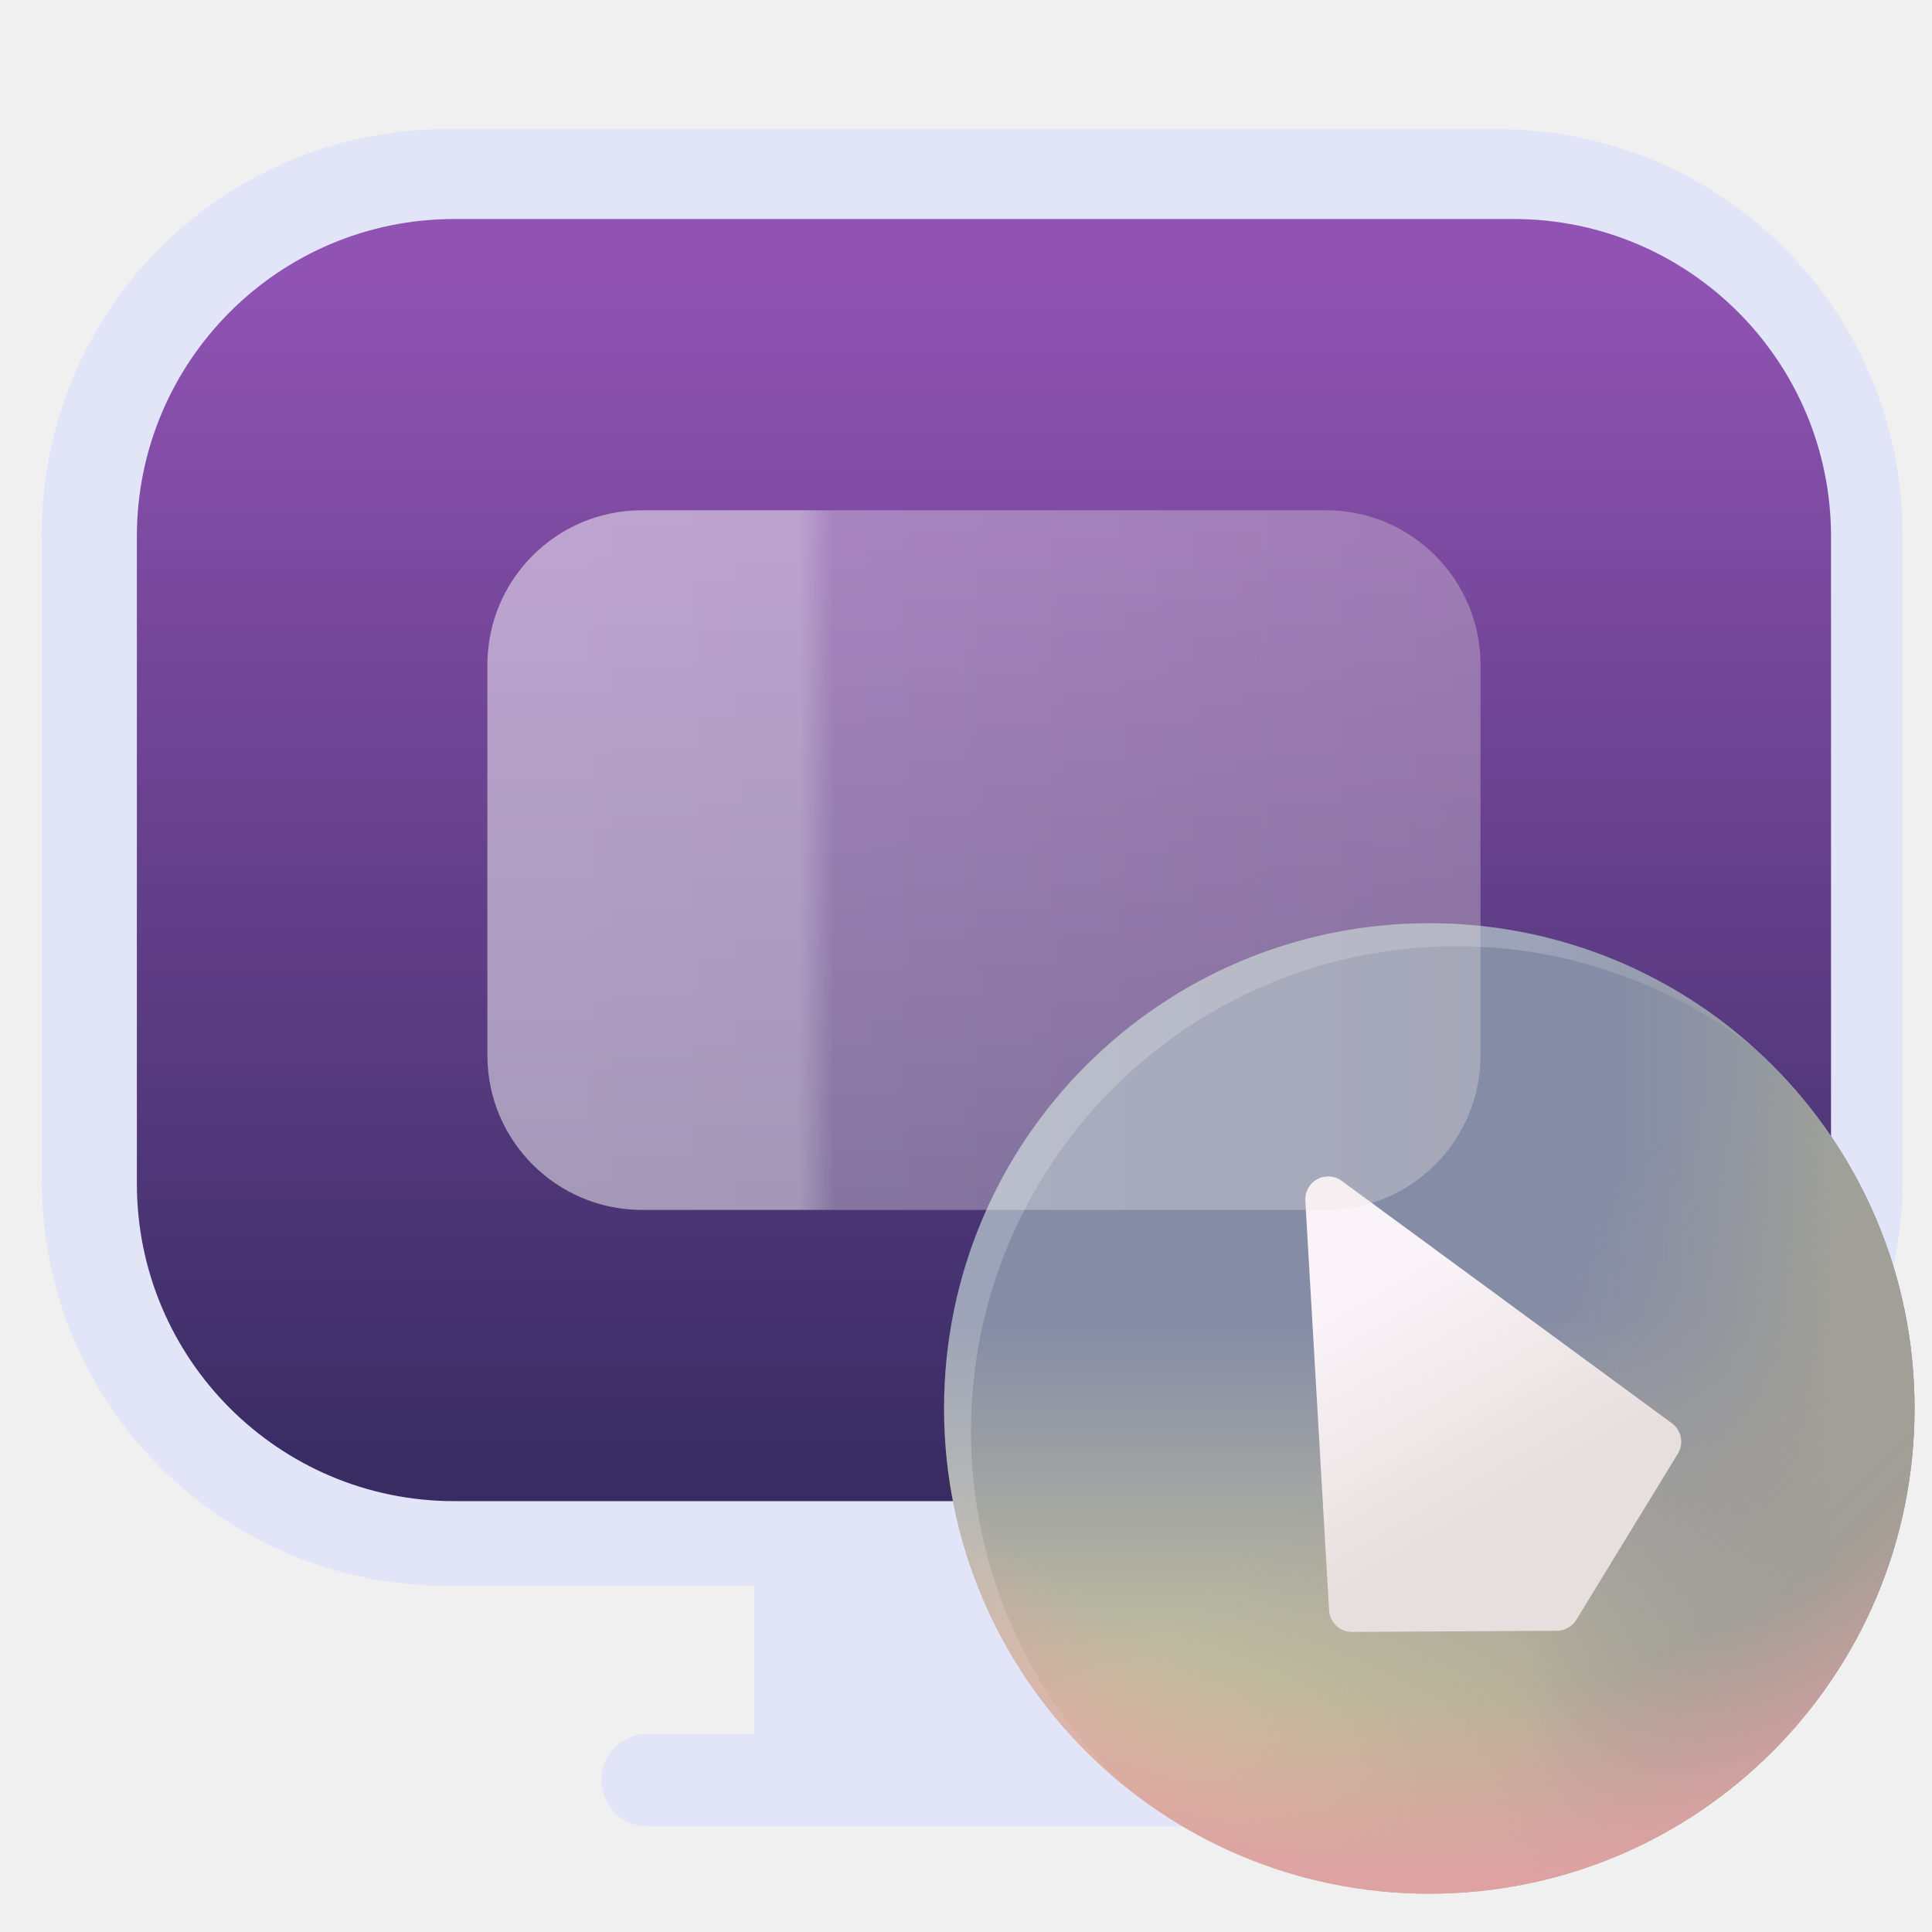
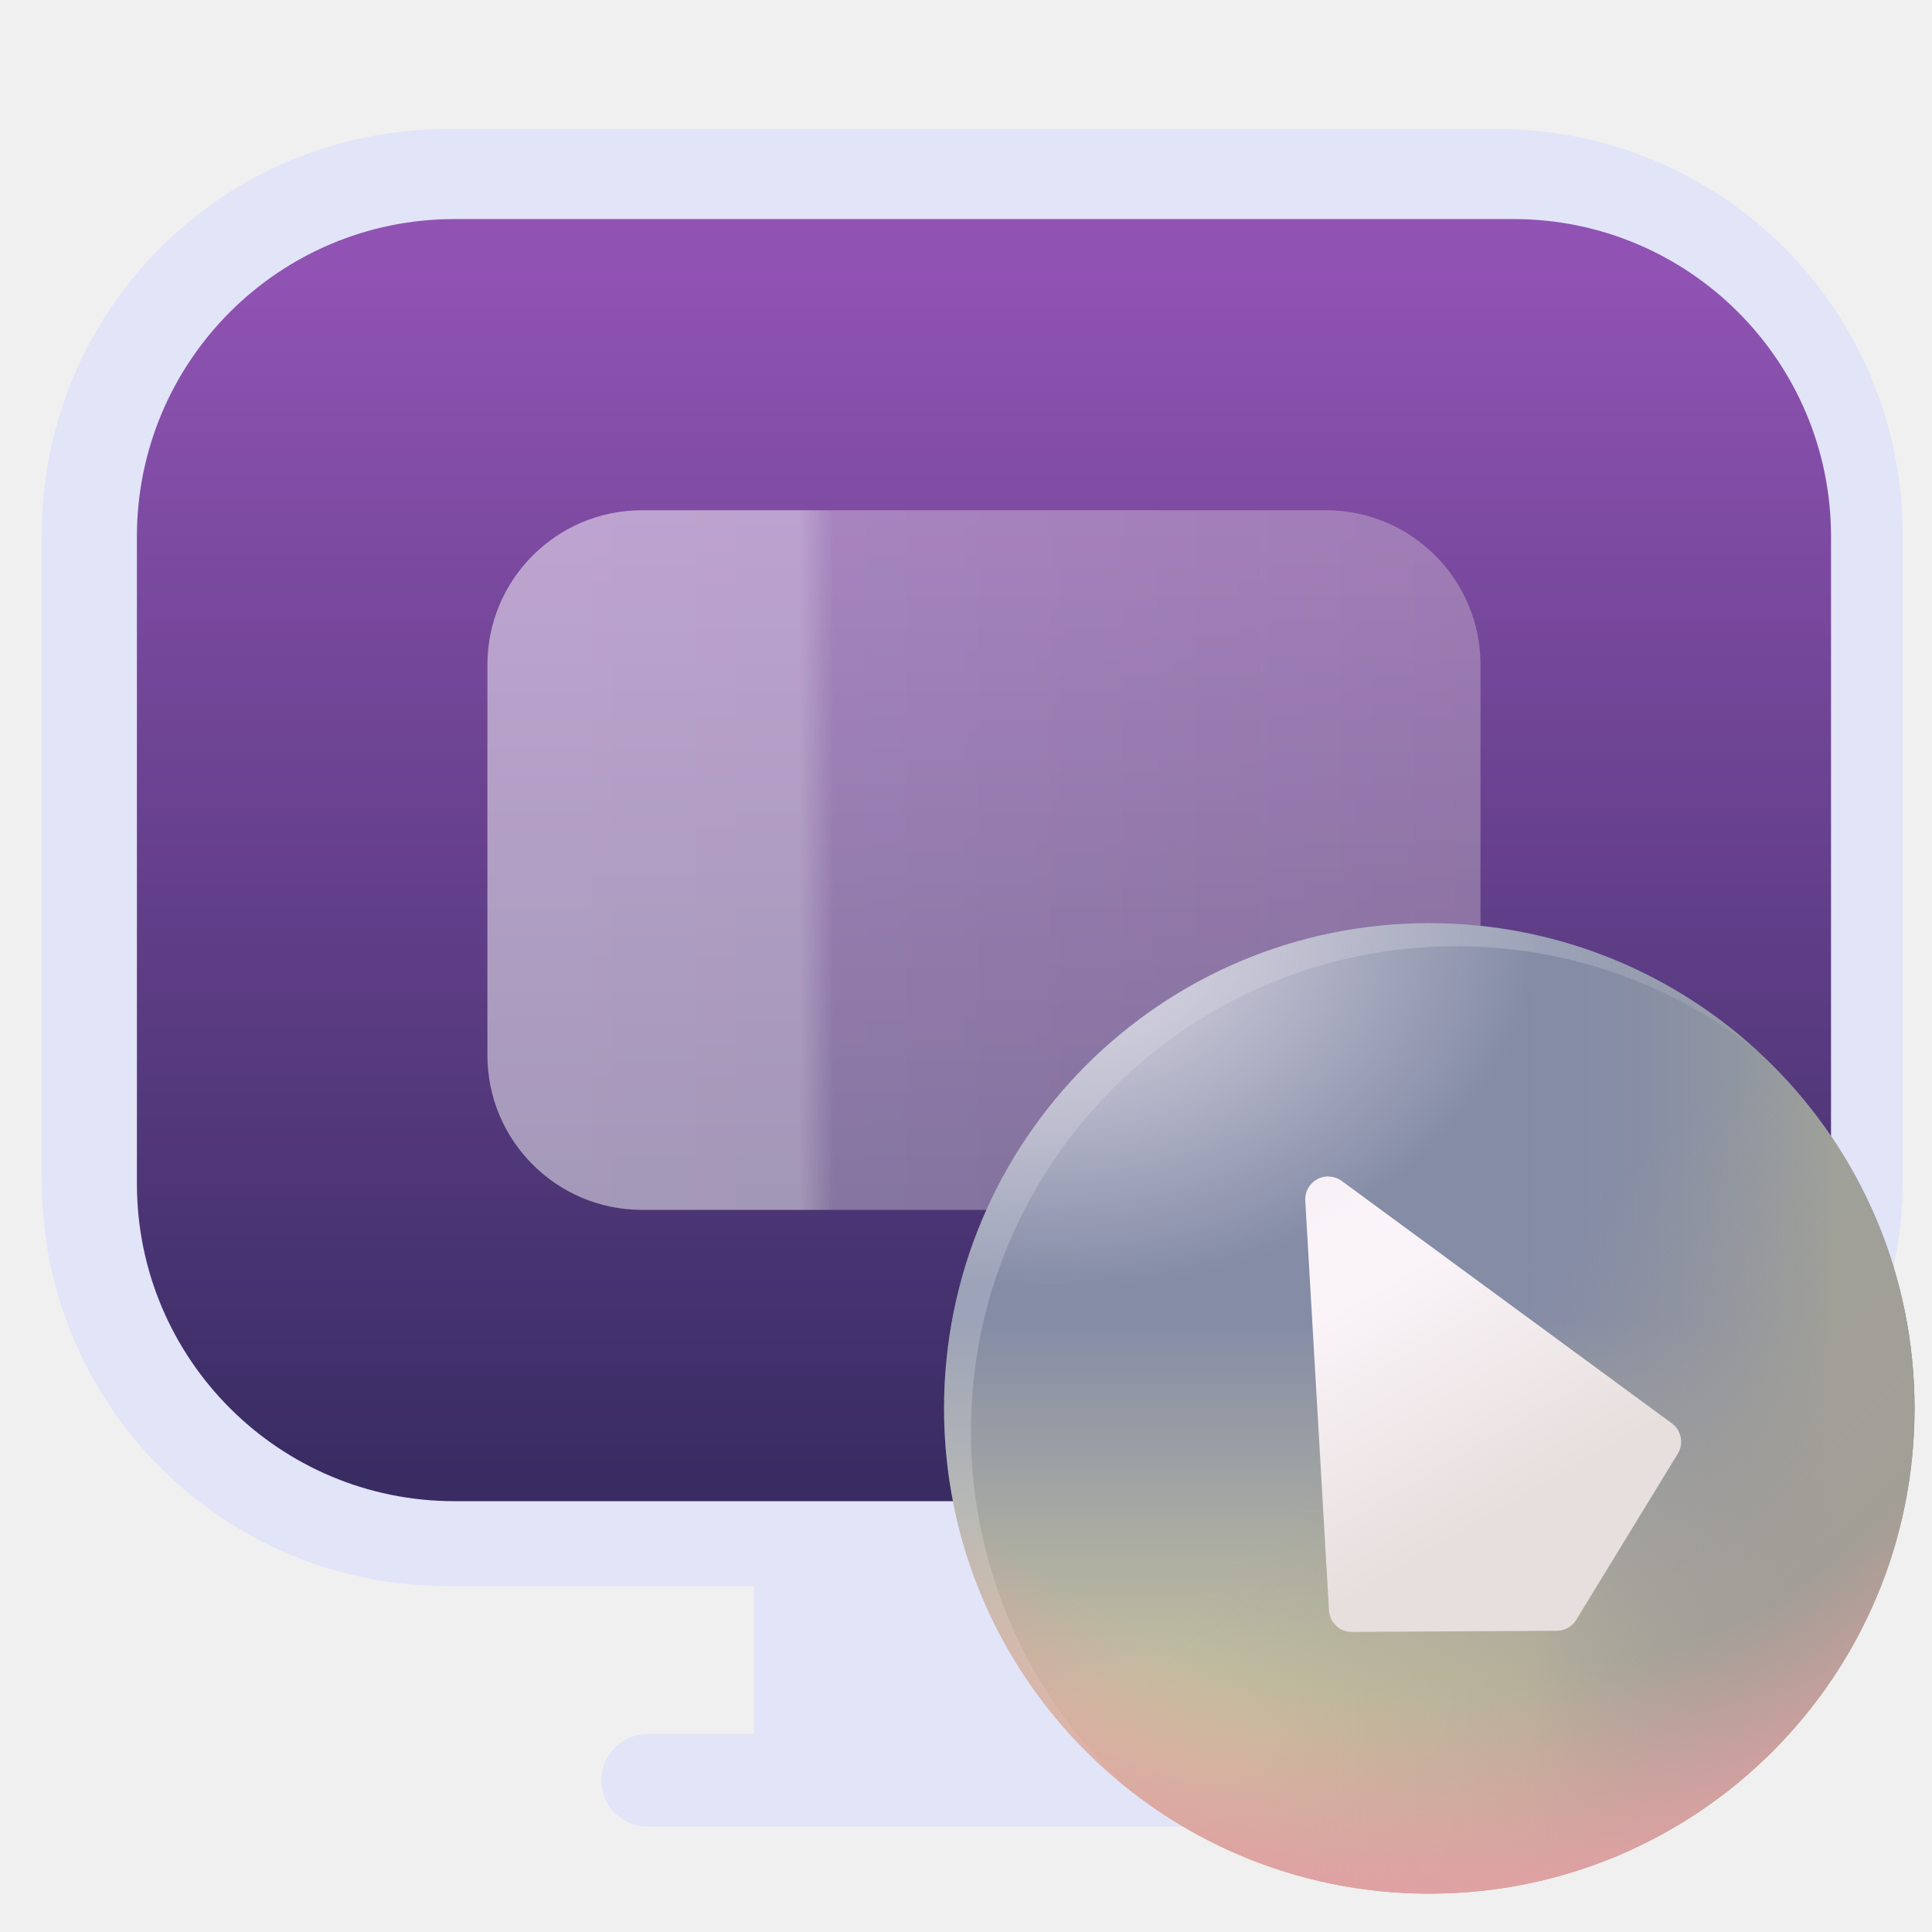
<svg xmlns="http://www.w3.org/2000/svg" xmlns:xlink="http://www.w3.org/1999/xlink" width="64" height="64" version="1.1" viewBox="0 0 16.933 16.933" id="svg14">
  <defs id="defs18">
-     <linearGradient xlink:href="#linearGradient1364" id="linearGradient1366" x1="1065.168" y1="131.007" x2="1065.168" y2="183.668" gradientUnits="userSpaceOnUse" />
+     <linearGradient id="linearGradient887">
+       <stop style="stop-color:#e2dde9;stop-opacity:1;" offset="0" id="stop883" />
+       <stop style="stop-color:#e2dde9;stop-opacity:0;" offset="1" id="stop885" />
+     </linearGradient>
+     <linearGradient xlink:href="#linearGradient1364" id="linearGradient1366" x1="1065.168" y1="131.007" x2="1065.168" y2="183.668" gradientUnits="userSpaceOnUse" gradientTransform="matrix(0.2005077,0,0,0.2005077,-205.0888,-23.87304)" />
    <linearGradient id="linearGradient1364">
      <stop style="stop-color:#9053b3;stop-opacity:1" offset="0" id="stop1360" />
      <stop style="stop-color:#382c63;stop-opacity:1" offset="1" id="stop1362" />
    </linearGradient>
-     <linearGradient xlink:href="#linearGradient1379" id="linearGradient1381" x1="1085.352" y1="176.707" x2="1085.352" y2="200.457" gradientUnits="userSpaceOnUse" />
+     <linearGradient xlink:href="#linearGradient1379" id="linearGradient1381" x1="1085.352" y1="176.707" x2="1085.352" y2="200.457" gradientUnits="userSpaceOnUse" gradientTransform="matrix(0.2005077,0,0,0.2005077,-205.0888,-23.87304)" />
    <linearGradient id="linearGradient1379">
      <stop style="stop-color:#848ca6;stop-opacity:1" offset="0" id="stop1375" />
      <stop style="stop-color:#e3da9c;stop-opacity:1" offset="1" id="stop1377" />
    </linearGradient>
-     <linearGradient xlink:href="#linearGradient1391" id="linearGradient1385" gradientUnits="userSpaceOnUse" x1="1089.616" y1="176.707" x2="1103.1" y2="176.707" />
+     <linearGradient xlink:href="#linearGradient1391" id="linearGradient1385" gradientUnits="userSpaceOnUse" x1="1089.616" y1="176.707" x2="1103.1" y2="176.707" gradientTransform="matrix(0.2005077,0,0,0.2005077,-205.0888,-23.87304)" />
    <linearGradient id="linearGradient1391">
      <stop style="stop-color:#848ca6;stop-opacity:0" offset="0" id="stop1387" />
      <stop style="stop-color:#9ea29b;stop-opacity:1" offset="1" id="stop1389" />
    </linearGradient>
-     <linearGradient xlink:href="#linearGradient1399" id="linearGradient1401" x1="1106.838" y1="197.622" x2="1086.78" y2="177.565" gradientUnits="userSpaceOnUse" />
+     <linearGradient xlink:href="#linearGradient1399" id="linearGradient1401" x1="1106.838" y1="197.622" x2="1086.78" y2="177.565" gradientUnits="userSpaceOnUse" gradientTransform="matrix(0.2005077,0,0,0.2005077,-205.0888,-23.87304)" />
    <linearGradient id="linearGradient1399">
      <stop style="stop-color:#a49c93;stop-opacity:1;" offset="0" id="stop1395" />
      <stop style="stop-color:#a49c93;stop-opacity:0;" offset="1" id="stop1397" />
    </linearGradient>
-     <radialGradient xlink:href="#linearGradient1409" id="radialGradient1413" gradientUnits="userSpaceOnUse" gradientTransform="matrix(1.716887,0,0,1.546335,-778.0388,-92.25189)" cx="1085.302" cy="168.856" fx="1085.302" fy="168.856" r="21.211" />
+     <radialGradient xlink:href="#linearGradient1409" id="radialGradient1413" gradientUnits="userSpaceOnUse" gradientTransform="matrix(0.344249,0,0,0.310052,-361.0915,-42.37025)" cx="1085.302" cy="168.856" fx="1085.302" fy="168.856" r="21.211" />
    <linearGradient id="linearGradient1409">
      <stop style="stop-color:#dfa1a3;stop-opacity:0" offset="0" id="stop1405" />
      <stop style="stop-color:#dfa1a3;stop-opacity:0" offset="0.739" id="stop1415" />
      <stop style="stop-color:#dfa1a3;stop-opacity:1" offset="1" id="stop1407" />
    </linearGradient>
-     <linearGradient xlink:href="#linearGradient1427" id="linearGradient1429" x1="998.078" y1="176.192" x2="1003.753" y2="186.023" gradientUnits="userSpaceOnUse" gradientTransform="translate(85.15378,-1.037542)" />
+     <linearGradient xlink:href="#linearGradient1427" id="linearGradient1429" x1="998.078" y1="176.192" x2="1003.753" y2="186.023" gradientUnits="userSpaceOnUse" gradientTransform="matrix(0.2005077,0,0,0.2005077,-188.0148,-24.08107)" />
    <linearGradient id="linearGradient1427">
      <stop style="stop-color:#faf3f8;stop-opacity:1;" offset="0" id="stop1423" />
      <stop style="stop-color:#e7dfdd;stop-opacity:1" offset="1" id="stop1425" />
    </linearGradient>
-     <linearGradient xlink:href="#linearGradient1439" id="linearGradient1443" gradientUnits="userSpaceOnUse" x1="973.974" y1="154.076" x2="1017.384" y2="154.076" gradientTransform="translate(70.17807,2.581799)" />
+     <linearGradient xlink:href="#linearGradient1439" id="linearGradient1443" gradientUnits="userSpaceOnUse" x1="973.974" y1="154.076" x2="1017.384" y2="154.076" gradientTransform="matrix(0.2005077,0,0,0.2005077,-191.0175,-23.35537)" />
    <linearGradient id="linearGradient1439">
      <stop style="stop-color:#ffffff;stop-opacity:0.5" offset="0" id="stop1435" />
      <stop style="stop-color:#faf9f9;stop-opacity:0.5" offset="0.314" id="stop1445" />
      <stop style="stop-color:#f8f7f7;stop-opacity:0.334" offset="0.349" id="stop1447" />
      <stop style="stop-color:#e7dfdd;stop-opacity:0.33" offset="1" id="stop1437" />
    </linearGradient>
+     <radialGradient xlink:href="#linearGradient887" id="radialGradient889" cx="9.222" cy="8.606" fx="9.222" fy="8.606" r="4.253" gradientUnits="userSpaceOnUse" gradientTransform="matrix(1,0,0,0.7395308,0,1.803864)" />
  </defs>
-   <g id="g1458" transform="matrix(0.2005077,0,0,0.2005077,-205.0888,-23.87304)">
-     <path id="rect1351" style="fill:#e2e4f8;fill-opacity:1;stroke:none;stroke-width:3;stroke-linecap:square;stroke-linejoin:round;stroke-miterlimit:4;stroke-dasharray:none;stroke-opacity:1" d="m 1042.406,124.707 c -9.827,0 -17.736,7.912 -17.736,17.738 v 28.201 c 0,9.827 7.91,17.738 17.736,17.738 h 13.4 v 6.469 h -4.645 c -1.121,0 -2.023,0.901 -2.023,2.021 0,1.121 0.903,2.023 2.023,2.023 h 25.334 c 1.121,0 2.023,-0.903 2.023,-2.023 0,-1.121 -0.903,-2.021 -2.023,-2.021 h -3.254 v -6.469 h 15.033 c 9.827,0 17.738,-7.912 17.738,-17.738 v -28.201 c 0,-9.827 -7.912,-17.738 -17.738,-17.738 z" />
-     <rect style="fill:url(#linearGradient1366);fill-opacity:1;stroke:none;stroke-width:3;stroke-linecap:square;stroke-linejoin:round;stroke-miterlimit:4;stroke-dasharray:none;stroke-opacity:1" id="rect1358" width="74.054" height="56.044" x="1028.83" y="128.636" rx="13.879" ry="13.879" />
-     <circle style="fill:url(#linearGradient1381);fill-opacity:1;stroke:none;stroke-width:3.043;stroke-linecap:square;stroke-linejoin:round;stroke-miterlimit:4;stroke-dasharray:none;stroke-opacity:1" id="path1368" cx="1085.324" cy="180.628" r="21.211" />
-     <path id="circle1370" style="fill:#ffffff;fill-opacity:0.206;stroke:none;stroke-width:3.043;stroke-linecap:square;stroke-linejoin:round;stroke-miterlimit:4;stroke-dasharray:none;stroke-opacity:1" d="m 1085.311,159.418 a 21.211,21.211 0 0 0 -21.197,21.211 21.211,21.211 0 0 0 8.027,16.613 21.211,21.211 0 0 1 -6.85,-15.607 21.211,21.211 0 0 1 21.211,-21.211 21.211,21.211 0 0 1 13.178,4.59 21.211,21.211 0 0 0 -14.355,-5.596 21.211,21.211 0 0 0 -0.014,0 z" />
-     <circle style="fill:url(#linearGradient1385);fill-opacity:1;stroke:none;stroke-width:3.043;stroke-linecap:square;stroke-linejoin:round;stroke-miterlimit:4;stroke-dasharray:none;stroke-opacity:1" id="circle1383" cx="1085.324" cy="180.628" r="21.211" />
-     <circle style="fill:url(#linearGradient1401);fill-opacity:1;stroke:none;stroke-width:3.043;stroke-linecap:square;stroke-linejoin:round;stroke-miterlimit:4;stroke-dasharray:none;stroke-opacity:1" id="circle1393" cx="1085.324" cy="180.628" r="21.211" />
-     <circle style="fill:url(#radialGradient1413);fill-opacity:1;stroke:none;stroke-width:3.043;stroke-linecap:square;stroke-linejoin:round;stroke-miterlimit:4;stroke-dasharray:none;stroke-opacity:1" id="circle1403" cx="1085.324" cy="180.628" r="21.211" />
-     <path style="color:#000000;font-style:normal;font-variant:normal;font-weight:normal;font-stretch:normal;font-size:medium;line-height:normal;font-family:sans-serif;font-variant-ligatures:normal;font-variant-position:normal;font-variant-caps:normal;font-variant-numeric:normal;font-variant-alternates:normal;font-variant-east-asian:normal;font-feature-settings:normal;font-variation-settings:normal;text-indent:0;text-align:start;text-decoration:none;text-decoration-line:none;text-decoration-style:solid;text-decoration-color:#000000;letter-spacing:normal;word-spacing:normal;text-transform:none;writing-mode:lr-tb;direction:ltr;text-orientation:mixed;dominant-baseline:auto;baseline-shift:baseline;text-anchor:start;white-space:normal;shape-padding:0;shape-margin:0;inline-size:0;clip-rule:nonzero;display:inline;overflow:visible;visibility:visible;opacity:1;isolation:auto;mix-blend-mode:normal;color-interpolation:sRGB;color-interpolation-filters:linearRGB;solid-color:#000000;solid-opacity:1;vector-effect:none;fill:url(#linearGradient1429);fill-opacity:1;fill-rule:nonzero;stroke:none;stroke-linecap:round;stroke-linejoin:round;stroke-miterlimit:4;stroke-dasharray:none;stroke-dashoffset:0;stroke-opacity:1;color-rendering:auto;image-rendering:auto;shape-rendering:auto;text-rendering:auto;enable-background:accumulate;stop-color:#000000;stop-opacity:1" d="m 1080.862,170.489 c -0.558,0.023 -0.989,0.499 -0.957,1.057 l 1.039,17.908 c 0.03,0.532 0.471,0.946 1.004,0.943 l 8.955,-0.051 c 0.346,-0.002 0.667,-0.183 0.848,-0.479 l 4.439,-7.264 c 0.271,-0.443 0.157,-1.021 -0.262,-1.328 l -14.434,-10.596 c -0.183,-0.134 -0.406,-0.201 -0.633,-0.191 z" id="path1417" />
-     <rect style="opacity:1;fill:url(#linearGradient1443);fill-opacity:1;stroke:none;stroke-width:2;stroke-linecap:round;stroke-linejoin:round;stroke-miterlimit:4;stroke-dasharray:none;stroke-opacity:1" id="rect1431" width="43.411" height="30.583" x="1044.152" y="141.367" rx="6.758" ry="6.758" />
-   </g>
+   <path id="rect1351" style="fill:#e2e4f8;fill-opacity:1;stroke:none;stroke-width:0.602;stroke-linecap:square;stroke-linejoin:round;stroke-miterlimit:4;stroke-dasharray:none;stroke-opacity:1" d="m 3.922,1.132 c -1.97,0 -3.556,1.586 -3.556,3.557 v 5.655 c 0,1.97 1.586,3.557 3.556,3.557 h 2.687 v 1.297 H 5.677 c -0.225,0 -0.406,0.181 -0.406,0.405 0,0.225 0.181,0.406 0.406,0.406 h 5.08 c 0.225,0 0.406,-0.181 0.406,-0.406 0,-0.225 -0.181,-0.405 -0.406,-0.405 h -0.652 v -1.297 h 3.014 c 1.97,0 3.557,-1.586 3.557,-3.557 V 4.688 c 0,-1.97 -1.586,-3.557 -3.557,-3.557 z" />
+   <rect style="fill:url(#linearGradient1366);fill-opacity:1;stroke:none;stroke-width:0.602;stroke-linecap:square;stroke-linejoin:round;stroke-miterlimit:4;stroke-dasharray:none;stroke-opacity:1" id="rect1358" width="14.848" height="11.237" x="1.2" y="1.92" rx="2.783" ry="2.783" />
+   <rect style="fill:url(#linearGradient1443);fill-opacity:1;stroke:none;stroke-width:0.401;stroke-linecap:round;stroke-linejoin:round;stroke-miterlimit:4;stroke-dasharray:none;stroke-opacity:1" id="rect1431" width="8.704" height="6.132" x="4.272" y="4.472" rx="1.355" ry="1.355" />
+   <circle style="fill:url(#linearGradient1381);fill-opacity:1;stroke:none;stroke-width:0.61;stroke-linecap:square;stroke-linejoin:round;stroke-miterlimit:4;stroke-dasharray:none;stroke-opacity:1" id="path1368" cx="12.527" cy="12.344" r="4.253" />
+   <path id="circle1370" style="fill:#ffffff;fill-opacity:0.206;stroke:none;stroke-width:0.61;stroke-linecap:square;stroke-linejoin:round;stroke-miterlimit:4;stroke-dasharray:none;stroke-opacity:1" d="M 12.524,8.091 A 4.253,4.253 0 0 0 8.274,12.344 4.253,4.253 0 0 0 9.884,15.676 4.253,4.253 0 0 1 8.51,12.546 4.253,4.253 0 0 1 12.763,8.293 a 4.253,4.253 0 0 1 2.642,0.92 4.253,4.253 0 0 0 -2.878,-1.122 4.253,4.253 0 0 0 -0.003,0 z" />
+   <circle style="fill:url(#linearGradient1385);fill-opacity:1;stroke:none;stroke-width:0.61;stroke-linecap:square;stroke-linejoin:round;stroke-miterlimit:4;stroke-dasharray:none;stroke-opacity:1" id="circle1383" cx="12.527" cy="12.344" r="4.253" />
+   <circle style="fill:url(#linearGradient1401);fill-opacity:1;stroke:none;stroke-width:0.61;stroke-linecap:square;stroke-linejoin:round;stroke-miterlimit:4;stroke-dasharray:none;stroke-opacity:1" id="circle1393" cx="12.527" cy="12.344" r="4.253" />
+   <circle style="fill:url(#radialGradient1413);fill-opacity:1;stroke:none;stroke-width:0.61;stroke-linecap:square;stroke-linejoin:round;stroke-miterlimit:4;stroke-dasharray:none;stroke-opacity:1" id="circle1403" cx="12.527" cy="12.344" r="4.253" />
+   <path style="color:#000000;font-style:normal;font-variant:normal;font-weight:normal;font-stretch:normal;font-size:medium;line-height:normal;font-family:sans-serif;font-variant-ligatures:normal;font-variant-position:normal;font-variant-caps:normal;font-variant-numeric:normal;font-variant-alternates:normal;font-variant-east-asian:normal;font-feature-settings:normal;font-variation-settings:normal;text-indent:0;text-align:start;text-decoration:none;text-decoration-line:none;text-decoration-style:solid;text-decoration-color:#000000;letter-spacing:normal;word-spacing:normal;text-transform:none;writing-mode:lr-tb;direction:ltr;text-orientation:mixed;dominant-baseline:auto;baseline-shift:baseline;text-anchor:start;white-space:normal;shape-padding:0;shape-margin:0;inline-size:0;clip-rule:nonzero;display:inline;overflow:visible;visibility:visible;isolation:auto;mix-blend-mode:normal;color-interpolation:sRGB;color-interpolation-filters:linearRGB;solid-color:#000000;solid-opacity:1;vector-effect:none;fill:url(#linearGradient1429);fill-opacity:1;fill-rule:nonzero;stroke:none;stroke-width:0.201;stroke-linecap:round;stroke-linejoin:round;stroke-miterlimit:4;stroke-dasharray:none;stroke-dashoffset:0;stroke-opacity:1;color-rendering:auto;image-rendering:auto;shape-rendering:auto;text-rendering:auto;enable-background:accumulate;stop-color:#000000" d="m 11.632,10.311 c -0.112,0.005 -0.198,0.1 -0.192,0.212 l 0.208,3.591 c 0.006,0.107 0.095,0.19 0.201,0.189 l 1.796,-0.01 c 0.069,-4.01e-4 0.134,-0.037 0.17,-0.096 l 0.89,-1.456 c 0.054,-0.089 0.032,-0.205 -0.052,-0.266 l -2.894,-2.125 c -0.037,-0.027 -0.081,-0.04 -0.127,-0.038 z" id="path1417" />
+   <circle style="fill:url(#radialGradient889);fill-opacity:1;stroke:none;stroke-width:0.61;stroke-linecap:square;stroke-linejoin:round;stroke-miterlimit:4;stroke-dasharray:none;stroke-opacity:1" id="circle881" cx="12.527" cy="12.344" r="4.253" />
</svg>
